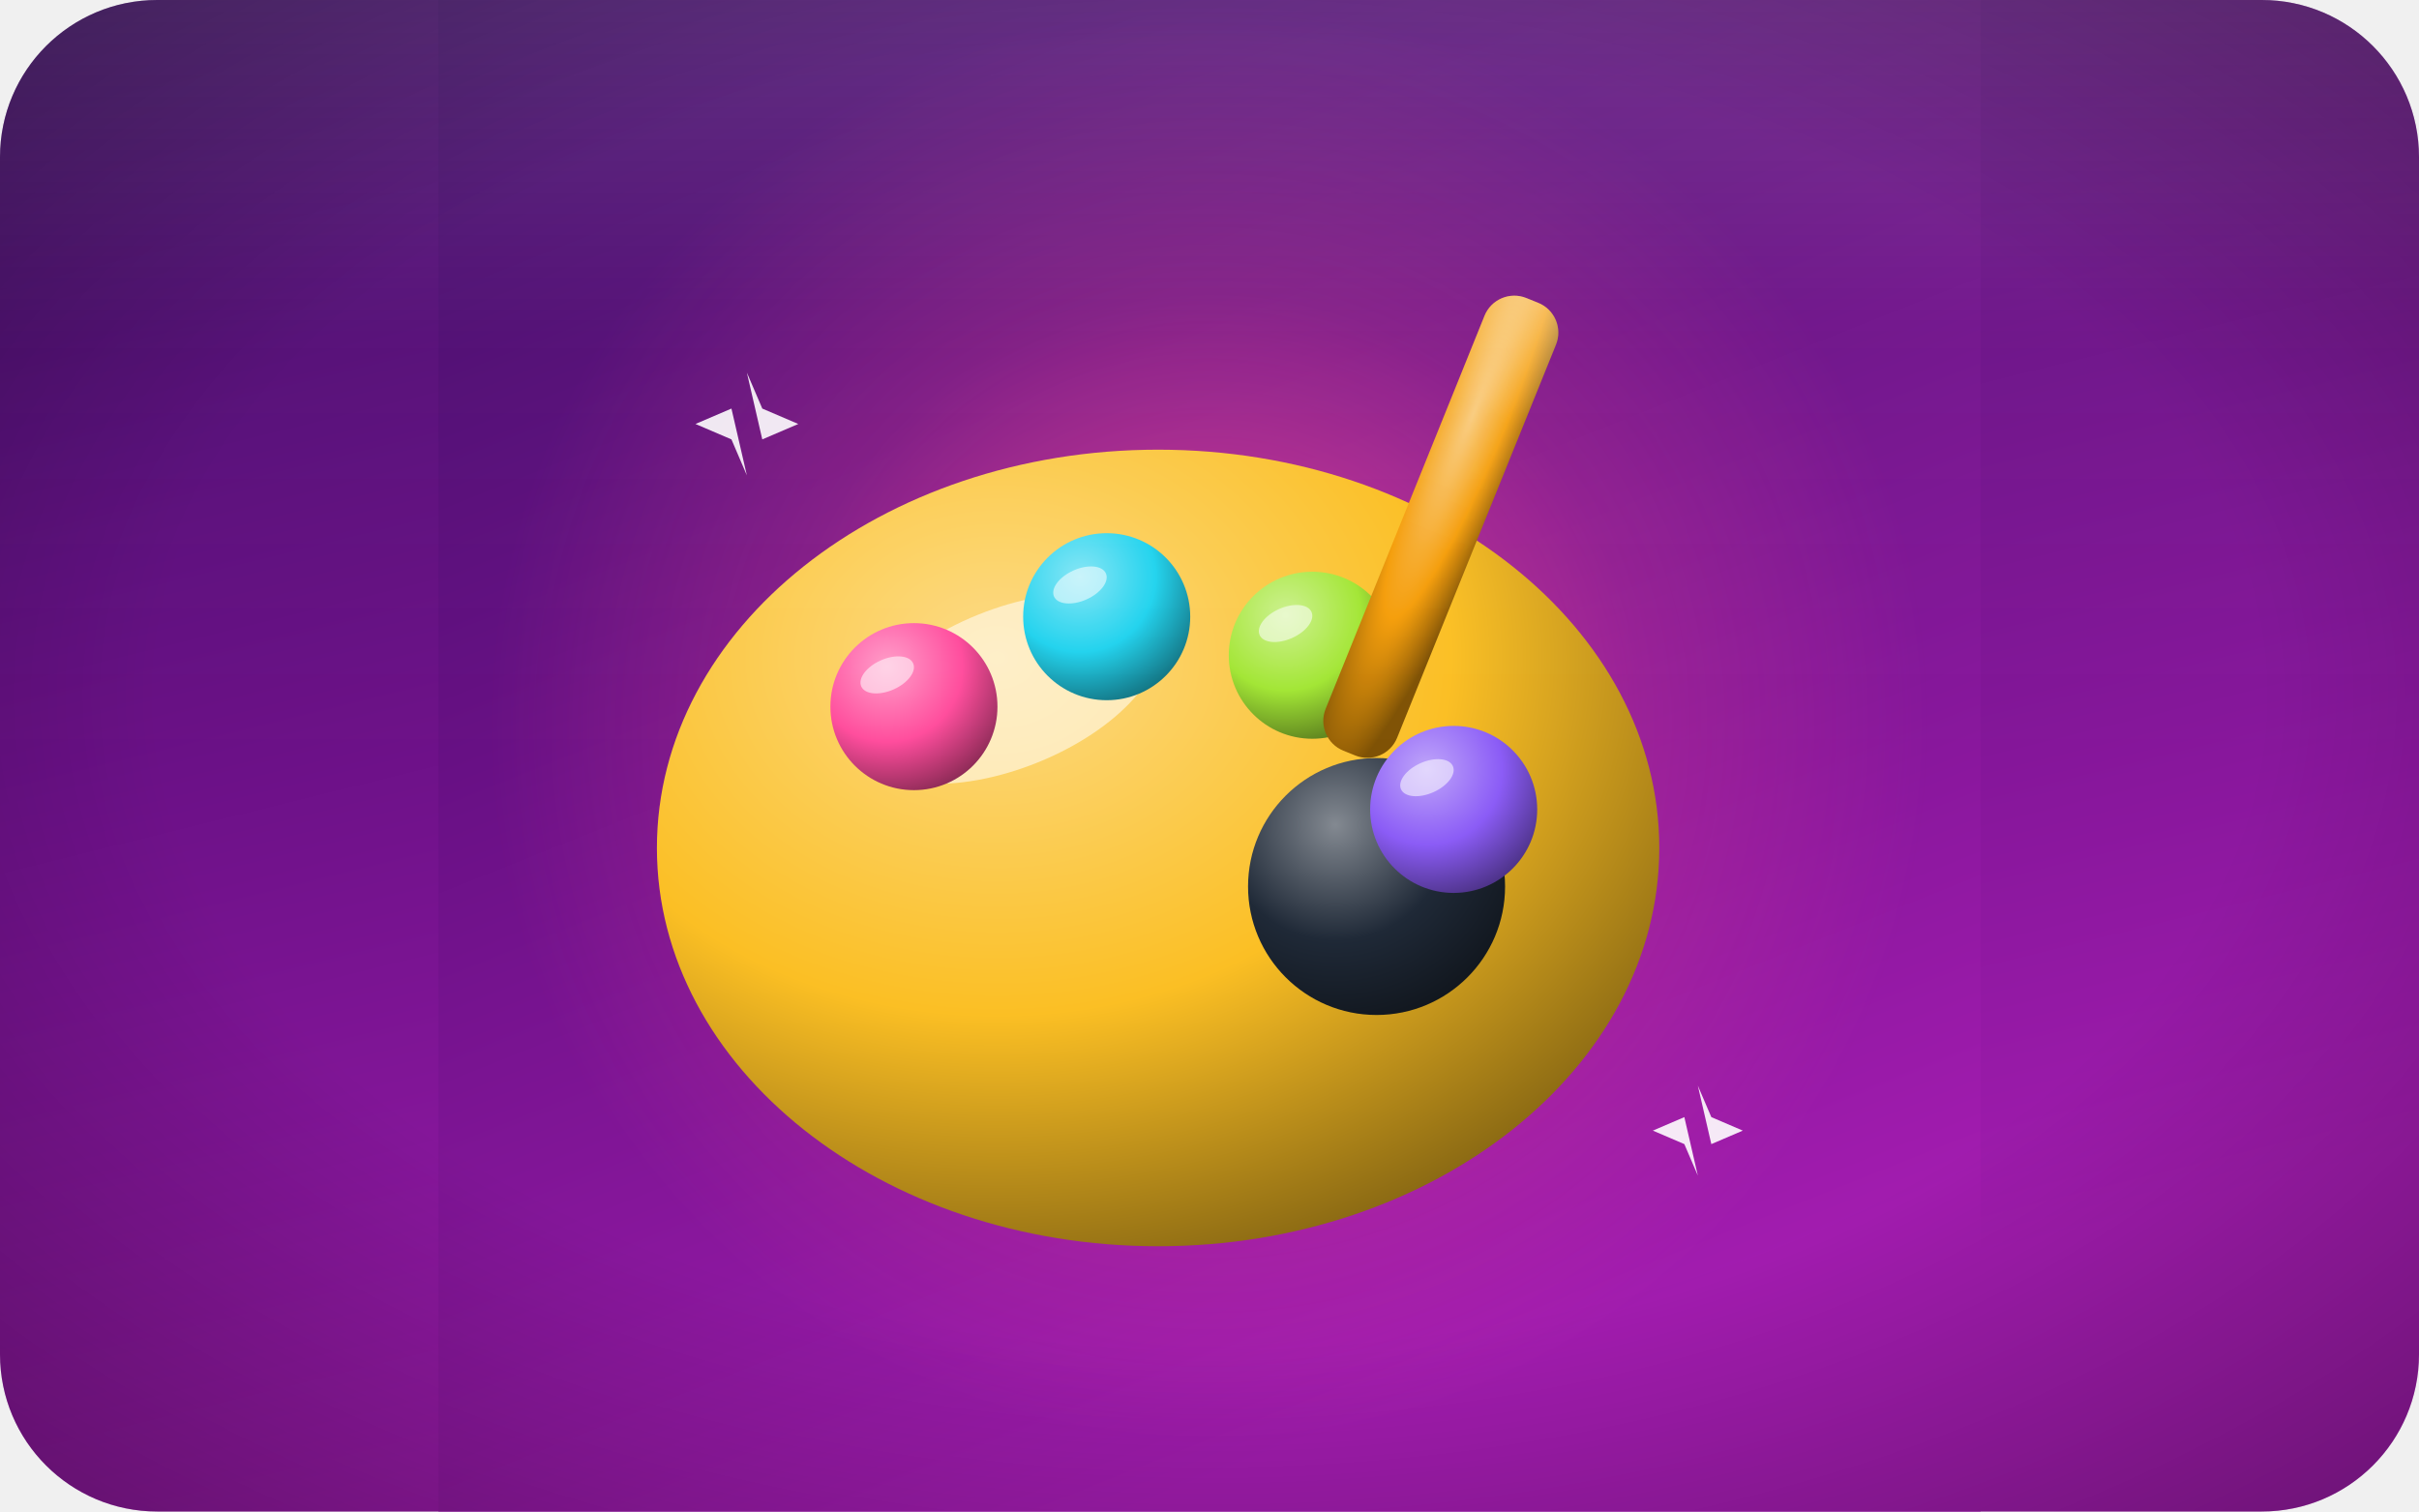
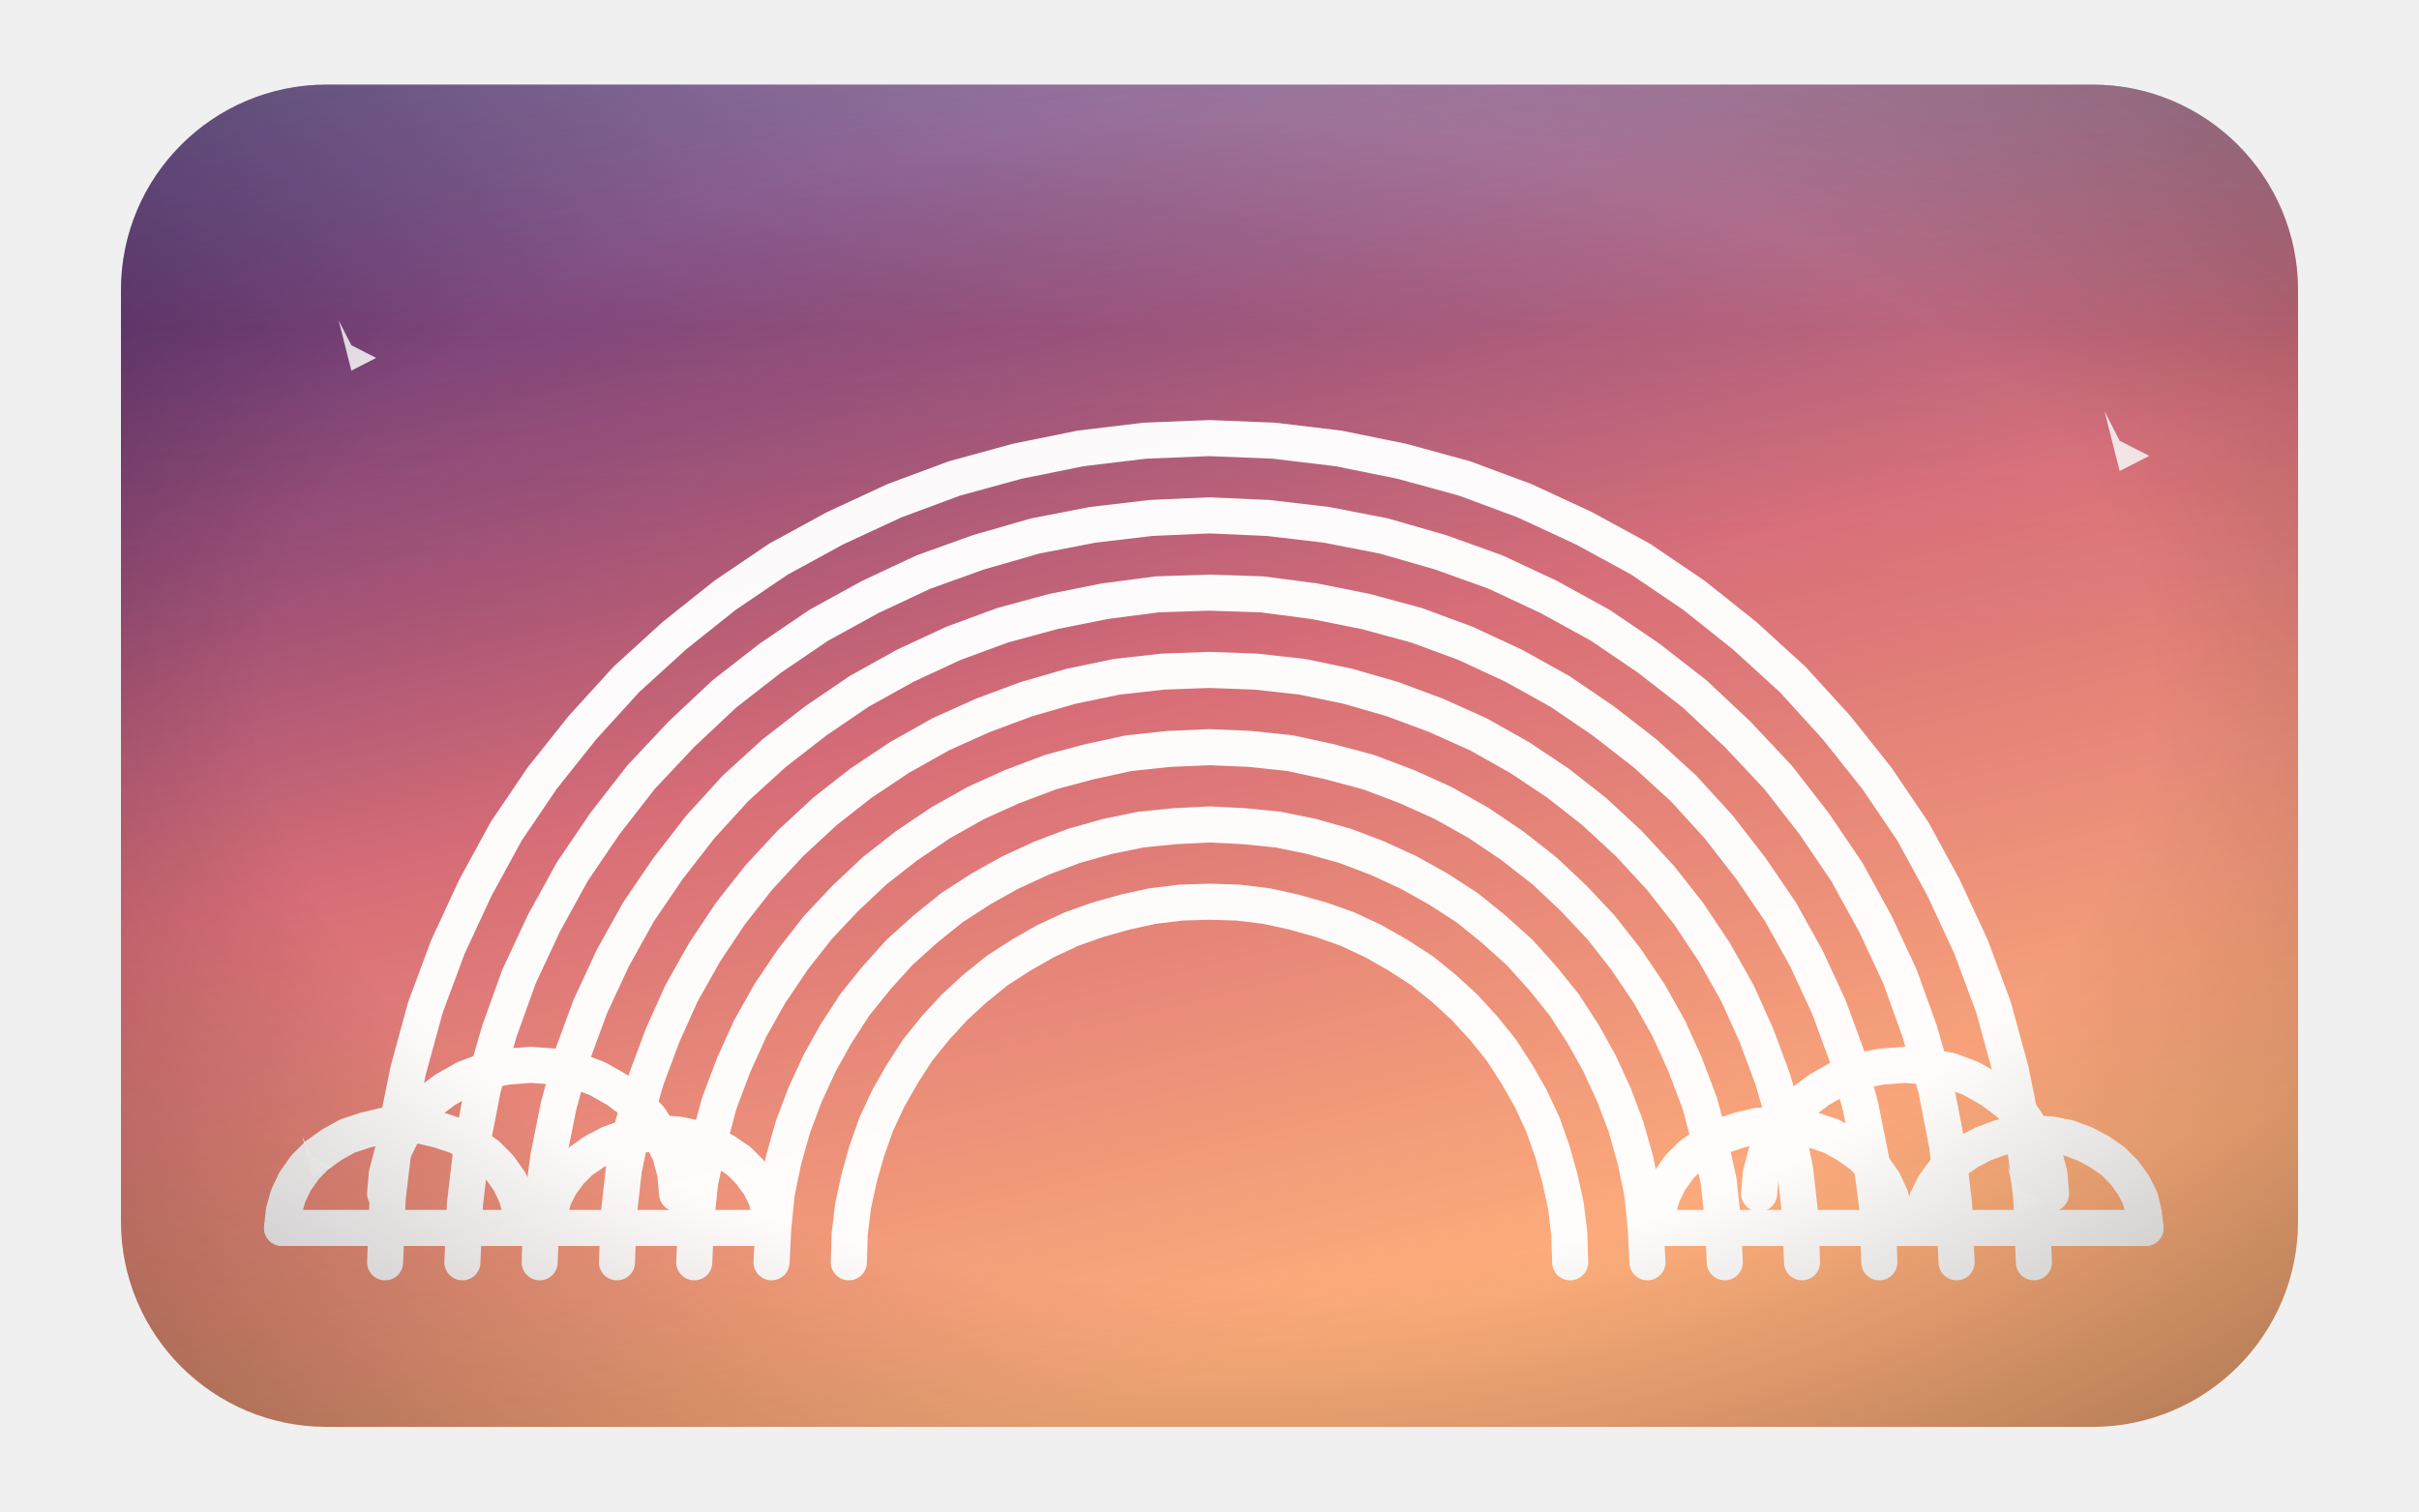
<svg xmlns="http://www.w3.org/2000/svg" viewBox="0 0 400 250" width="400" height="250" role="img">
  <defs>
-     <linearGradient id="a209_bg" x1="0" y1="0" x2="0.4" y2="1">
-       <stop offset="0%" stop-color="#3b0764" />
-       <stop offset="100%" stop-color="#a21caf" />
+     <linearGradient id="o211_bg" x1="0" y1="0" x2="0.4" y2="1">
+       <stop offset="0%" stop-color="#3a1c71" />
+       <stop offset="55%" stop-color="#d76d77" />
+       <stop offset="100%" stop-color="#ffaf7b" />
    </linearGradient>
-     <linearGradient id="a209_sheen" x1="0" y1="0" x2="0" y2="1">
-       <stop offset="0%" stop-color="#ffffff" stop-opacity="0.30" />
-       <stop offset="45%" stop-color="#ffffff" stop-opacity="0.05" />
-       <stop offset="100%" stop-color="#ffffff" stop-opacity="0" />
+     <linearGradient id="o211_sheen" x1="0" y1="0" x2="0" y2="1">
+       <stop offset="0%" stop-color="#fff" stop-opacity="0.32" />
+       <stop offset="45%" stop-color="#fff" stop-opacity="0.05" />
+       <stop offset="100%" stop-color="#fff" stop-opacity="0" />
    </linearGradient>
-     <radialGradient id="a209_vig" cx="50%" cy="46%" r="72%">
-       <stop offset="60%" stop-color="#000000" stop-opacity="0" />
-       <stop offset="100%" stop-color="#000000" stop-opacity="0.32" />
+     <radialGradient id="o211_vig" cx="50%" cy="46%" r="72%">
+       <stop offset="60%" stop-color="#000" stop-opacity="0" />
+       <stop offset="100%" stop-color="#000" stop-opacity="0.30" />
    </radialGradient>
-     <clipPath id="a209_card">
-       <rect width="240" height="240" rx="34" />
-     </clipPath>
-     <radialGradient id="a209_bl1" cx="50%" cy="50%" r="50%">
-       <stop offset="0%" stop-color="#ff4d9d" stop-opacity="0.80" />
-       <stop offset="60%" stop-color="#ff4d9d" stop-opacity="0.21" />
-       <stop offset="100%" stop-color="#ff4d9d" stop-opacity="0" />
-     </radialGradient>
-     <radialGradient id="a209_g2" cx="34%" cy="26%" r="82%">
-       <stop offset="0%" stop-color="#fcdb86" />
-       <stop offset="55%" stop-color="#fbbf24" />
-       <stop offset="100%" stop-color="#826312" />
-     </radialGradient>
-     <radialGradient id="a209_g3" cx="34%" cy="26%" r="82%">
-       <stop offset="0%" stop-color="#838991" />
-       <stop offset="55%" stop-color="#1f2937" />
-       <stop offset="100%" stop-color="#10151c" />
-     </radialGradient>
-     <radialGradient id="a209_g4" cx="34%" cy="26%" r="82%">
-       <stop offset="0%" stop-color="#ff9dc9" />
-       <stop offset="55%" stop-color="#ff4d9d" />
-       <stop offset="100%" stop-color="#842851" />
-     </radialGradient>
-     <radialGradient id="a209_g5" cx="34%" cy="26%" r="82%">
-       <stop offset="0%" stop-color="#85e6f5" />
-       <stop offset="55%" stop-color="#22d3ee" />
-       <stop offset="100%" stop-color="#116d7b" />
-     </radialGradient>
-     <radialGradient id="a209_g6" cx="34%" cy="26%" r="82%">
-       <stop offset="0%" stop-color="#ccf18f" />
-       <stop offset="55%" stop-color="#a3e635" />
-       <stop offset="100%" stop-color="#54771b" />
-     </radialGradient>
-     <radialGradient id="a209_g7" cx="34%" cy="26%" r="82%">
-       <stop offset="0%" stop-color="#bfa5fa" />
-       <stop offset="55%" stop-color="#8b5cf6" />
-       <stop offset="100%" stop-color="#482f7f" />
-     </radialGradient>
-     <radialGradient id="a209_g8" cx="34%" cy="26%" r="82%">
-       <stop offset="0%" stop-color="#f9c978" />
-       <stop offset="55%" stop-color="#f59e0b" />
-       <stop offset="100%" stop-color="#7f5205" />
-     </radialGradient>
-     <clipPath id="a209_card2">
-       <rect width="400" height="250" rx="26" />
+     <clipPath id="o211_card">
+       <rect x="20" y="14" width="360" height="222" rx="34" />
    </clipPath>
  </defs>
-   <g clip-path="url(#a209_card2)">
-     <rect width="400" height="250" fill="url(#a209_bg)" />
-     <g transform="translate(72.50,0) scale(1.0625)">
-       <rect width="240" height="240" fill="url(#a209_bg)" />
-       <circle cx="120" cy="112.8" r="112" fill="url(#a209_bl1)" />
-       <ellipse cx="112" cy="132" rx="78" ry="62" fill="url(#a209_g2)" />
-       <ellipse cx="88.6" cy="107.2" rx="24.96" ry="12.4" fill="#ffffff" opacity="0.55" transform="rotate(-22 88.6 107.2)" />
-       <circle cx="146" cy="138" r="20" fill="url(#a209_g3)" />
-       <circle cx="74" cy="110" r="13" fill="url(#a209_g4)" />
-       <ellipse cx="69.84" cy="105.06" rx="4.42" ry="2.47" fill="#ffffff" opacity="0.55" transform="rotate(-24 69.84 105.06)" />
-       <circle cx="104" cy="96" r="13" fill="url(#a209_g5)" />
-       <ellipse cx="99.84" cy="91.06" rx="4.42" ry="2.47" fill="#ffffff" opacity="0.55" transform="rotate(-24 99.84 91.06)" />
-       <circle cx="136" cy="102" r="13" fill="url(#a209_g6)" />
-       <ellipse cx="131.84" cy="97.06" rx="4.42" ry="2.47" fill="#ffffff" opacity="0.55" transform="rotate(-24 131.84 97.06)" />
-       <circle cx="158" cy="126" r="13" fill="url(#a209_g7)" />
-       <ellipse cx="153.84" cy="121.06" rx="4.42" ry="2.47" fill="#ffffff" opacity="0.55" transform="rotate(-24 153.84 121.06)" />
-       <rect x="150" y="44" width="12" height="76" rx="5" fill="url(#a209_g8)" transform="rotate(22 156 82)" />
-       <rect x="150" y="44" width="12" height="41.8" rx="5" fill="url(#a209_sheen)" transform="rotate(22 156 82)" />
-       <path d="M48 58 L50.4 63.6 L56 66 L50.4 68.4 Z M48 74 L45.6 68.4 L40 66 L45.6 63.6 Z" fill="#ffffff" opacity="0.90" />
-       <path d="M196 169 L198.1 173.9 L203 176 L198.1 178.1 Z M196 183 L193.9 178.1 L189 176 L193.9 173.9 Z" fill="#ffffff" opacity="0.90" />
+   <rect x="20" y="14" width="360" height="222" rx="34" fill="url(#o211_bg)" />
+   <g clip-path="url(#o211_card)">
+     <rect x="20" y="14" width="360" height="90" fill="url(#o211_sheen)" />
+     <g transform="translate(58.0,18.5) scale(1.420)" fill="none" stroke="#fff" stroke-width="4.2" stroke-linecap="round" stroke-linejoin="round" opacity="0.97">
+       <polyline points="196.0,134.0 195.7,126.5 194.8,119.0 193.3,111.6 191.3,104.3 188.7,97.3 185.5,90.4 181.9,83.8 177.7,77.6 173.0,71.7 167.9,66.1 162.3,61.0 156.4,56.3 150.2,52.1 143.6,48.5 136.7,45.3 129.7,42.7 122.4,40.7 115.0,39.2 107.5,38.3 100.0,38.0 92.5,38.3 85.0,39.2 77.6,40.7 70.3,42.7 63.3,45.3 56.4,48.5 49.8,52.1 43.6,56.3 37.7,61.0 32.1,66.1 27.0,71.7 22.3,77.6 18.1,83.8 14.5,90.4 11.3,97.3 8.7,104.3 6.7,111.6 5.2,119.0 4.3,126.5 4.0,134.0" />
+       <polyline points="187.0,134.0 186.7,127.2 185.9,120.4 184.6,113.7 182.7,107.1 180.4,100.7 177.5,94.5 174.2,88.5 170.4,82.9 166.2,77.5 161.5,72.5 156.5,67.8 151.1,63.6 145.5,59.8 139.5,56.5 133.3,53.6 126.9,51.3 120.3,49.4 113.6,48.1 106.8,47.3 100.0,47.0 93.2,47.3 86.4,48.1 79.7,49.4 73.1,51.3 66.7,53.6 60.5,56.5 54.5,59.8 48.9,63.6 43.5,67.8 38.5,72.5 33.8,77.5 29.6,82.9 25.8,88.5 22.5,94.5 19.6,100.7 17.3,107.1 15.4,113.7 14.1,120.4 13.3,127.2 13.0,134.0" />
+       <polyline points="178.0,134.0 177.8,127.9 177.0,121.8 175.8,115.8 174.2,109.9 172.1,104.2 169.5,98.6 166.5,93.2 163.1,88.2 159.3,83.3 155.2,78.8 150.7,74.7 145.8,70.9 140.8,67.5 135.4,64.5 129.8,61.9 124.1,59.8 118.2,58.2 112.2,57.0 106.1,56.2 100.0,56.0 93.9,56.2 87.8,57.0 81.8,58.2 75.9,59.8 70.2,61.9 64.6,64.5 59.2,67.5 54.2,70.9 49.3,74.7 44.8,78.8 40.7,83.3 36.9,88.2 33.5,93.2 30.5,98.6 27.9,104.2 25.8,109.9 24.2,115.8 23.0,121.8 22.2,127.9 22.0,134.0" />
+       <polyline points="169.0,134.0 168.8,128.6 168.2,123.2 167.1,117.9 165.6,112.7 163.7,107.6 161.5,102.7 158.8,97.9 155.8,93.4 152.5,89.2 148.8,85.2 144.8,81.5 140.6,78.2 136.1,75.2 131.3,72.5 126.4,70.3 121.3,68.4 116.1,66.9 110.8,65.8 105.4,65.2 100.0,65.0 94.6,65.2 89.2,65.8 83.9,66.9 78.7,68.4 73.6,70.3 68.7,72.5 63.9,75.2 59.4,78.2 55.2,81.5 51.2,85.2 47.5,89.2 44.2,93.4 41.2,97.9 38.5,102.7 36.3,107.6 34.4,112.7 32.9,117.9 31.8,123.2 31.2,128.6 31.0,134.0" />
+       <polyline points="160.0,134.0 159.8,129.3 159.3,124.6 158.3,120.0 157.1,115.5 155.4,111.0 153.5,106.8 151.2,102.7 148.5,98.7 145.6,95.0 142.4,91.6 139.0,88.4 135.3,85.5 131.3,82.8 127.2,80.5 123.0,78.6 118.5,76.9 114.0,75.7 109.4,74.7 104.7,74.2 100.0,74.0 95.3,74.2 90.6,74.7 86.0,75.7 81.5,76.9 77.0,78.6 72.8,80.5 68.7,82.8 64.7,85.5 61.0,88.4 57.6,91.6 54.4,95.0 51.5,98.7 48.8,102.7 46.5,106.8 44.6,111.0 42.9,115.5 41.7,120.0 40.7,124.6 40.2,129.3 40.0,134.0" />
+       <polyline points="151.0,134.0 150.8,130.0 150.4,126.0 149.6,122.1 148.5,118.2 147.1,114.5 145.4,110.8 143.5,107.4 141.3,104.0 138.8,100.9 136.1,97.9 133.1,95.2 130.0,92.7 126.6,90.5 123.2,88.6 119.5,86.9 115.8,85.5 111.9,84.4 108.0,83.6 104.0,83.2 100.0,83.0 96.0,83.2 92.0,83.6 88.1,84.4 84.2,85.5 80.5,86.9 76.8,88.6 73.4,90.5 70.0,92.7 66.9,95.2 63.9,97.9 61.2,100.9 58.7,104.0 56.5,107.4 54.6,110.8 52.9,114.5 51.5,118.2 50.4,122.1 49.6,126.0 49.2,130.0 49.0,134.0" />
+       <polyline points="142.0,134.0 141.9,130.7 141.5,127.4 140.8,124.2 139.9,121.0 138.8,117.9 137.4,114.9 135.8,112.1 134.0,109.3 131.9,106.7 129.7,104.3 127.3,102.1 124.7,100.0 121.9,98.2 119.1,96.6 116.1,95.2 113.0,94.1 109.8,93.2 106.6,92.5 103.3,92.1 100.0,92.0 96.7,92.1 93.4,92.5 90.2,93.2 87.0,94.1 83.9,95.2 80.9,96.6 78.1,98.2 75.3,100.0 72.7,102.1 70.3,104.3 68.1,106.7 66.0,109.3 64.2,112.1 62.6,114.9 61.2,117.9 60.1,121.0 59.2,124.2 58.5,127.4 58.1,130.7 58.0,134.0" />
+       <polyline points="20.0,130.0 19.8,128.1 19.3,126.3 18.5,124.6 17.3,122.9 15.9,121.5 14.2,120.3 12.4,119.3 10.3,118.6 8.2,118.1 6.0,118.0 3.8,118.1 1.7,118.6 -0.4,119.3 -2.2,120.3 -3.9,121.5 -5.3,122.9 -6.5,124.6 -7.3,126.3 -7.8,128.1 -8.0,130.0" />
+       <polyline points="38.0,126.0 37.8,123.7 37.2,121.4 36.1,119.2 34.8,117.2 33.0,115.4 31.0,113.9 28.7,112.6 26.3,111.7 23.7,111.2 21.0,111.0 18.3,111.2 15.7,111.7 13.3,112.6 11.0,113.9 9.0,115.4 7.2,117.2 5.9,119.2 4.8,121.4 4.2,123.7 4.0,126.0" />
+       <polyline points="49.0,130.0 48.8,128.3 48.4,126.6 47.6,125.0 46.5,123.5 45.2,122.2 43.6,121.1 41.9,120.2 40.0,119.5 38.0,119.1 36.0,119.0 34.0,119.1 32.0,119.5 30.1,120.2 28.4,121.1 26.8,122.2 25.5,123.5 24.4,125.0 23.6,126.6 23.2,128.3 23.0,130.0" />
+       <line x1="-8.0" y1="130.0" x2="49.0" y2="130.0" />
+       <polyline points="180.0,130.0 179.8,128.1 179.3,126.3 178.5,124.6 177.3,122.9 175.9,121.5 174.2,120.3 172.4,119.3 170.3,118.6 168.2,118.1 166.0,118.0 163.8,118.1 161.7,118.6 159.6,119.3 157.8,120.3 156.1,121.5 154.7,122.9 153.5,124.6 152.7,126.3 152.2,128.1 152.0,130.0" />
+       <polyline points="198.0,126.0 197.8,123.7 197.2,121.4 196.1,119.2 194.8,117.2 193.0,115.4 191.0,113.9 188.7,112.6 186.3,111.7 183.7,111.2 181.0,111.0 178.3,111.2 175.7,111.7 173.3,112.6 171.0,113.9 169.0,115.4 167.2,117.2 165.9,119.2 164.8,121.4 164.2,123.7 164.0,126.0" />
+       <polyline points="209.0,130.0 208.8,128.3 208.4,126.6 207.6,125.0 206.5,123.5 205.2,122.2 203.6,121.1 201.9,120.2 200.0,119.5 198.0,119.1 196.0,119.0 194.0,119.1 192.0,119.5 190.1,120.2 188.4,121.1 186.8,122.2 185.5,123.5 184.4,125.0 183.6,126.6 183.2,128.3 183.0,130.0" />
+       <line x1="152.0" y1="130.0" x2="209.0" y2="130.0" />
    </g>
-     <rect width="400" height="125" fill="url(#a209_sheen)" opacity="0.5" />
-     <rect width="400" height="250" fill="url(#a209_vig)" />
+     <path d="M 56 53 l 2.1 4.1 l 4.1 2.1 l -4.1 2.1 Z" fill="#fff" opacity="0.85" />
+     <path d="M 348 68 l 2.5 4.9 l 4.9 2.5 l -4.9 2.5 Z" fill="#fff" opacity="0.85" />
+     <path d="M 332 193 l 1.9 3.7 l 3.7 1.9 l -3.7 1.9 Z" fill="#fff" opacity="0.85" />
+     <path d="M 50 188 l 1.7 3.3 l 3.3 1.7 l -3.3 1.7 Z" fill="#fff" opacity="0.85" />
+     <rect x="20" y="14" width="360" height="222" rx="34" fill="url(#o211_vig)" />
  </g>
</svg>
